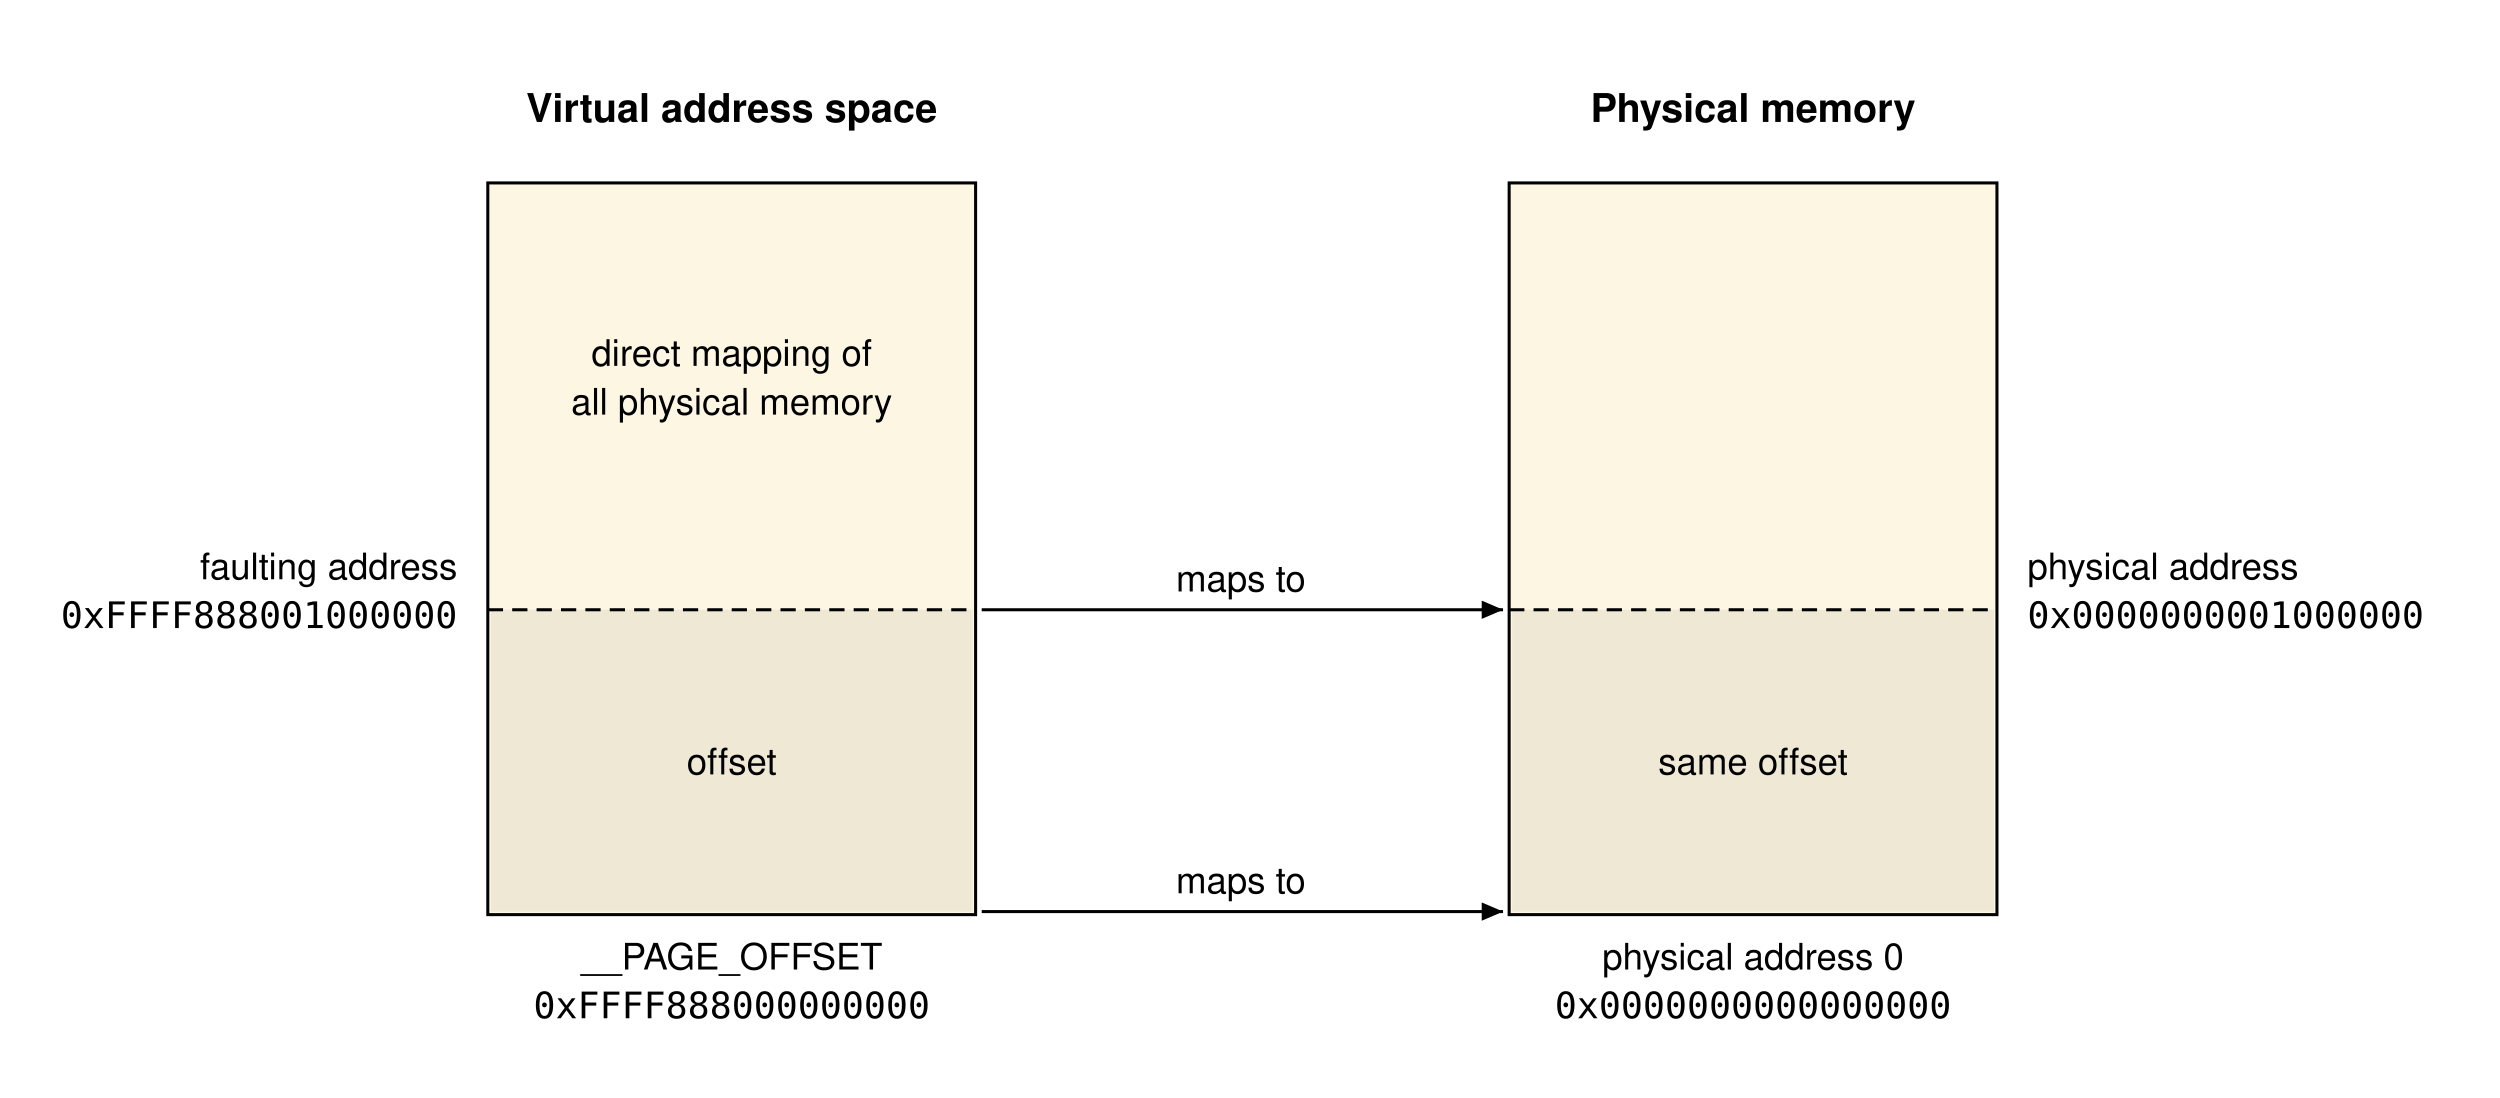
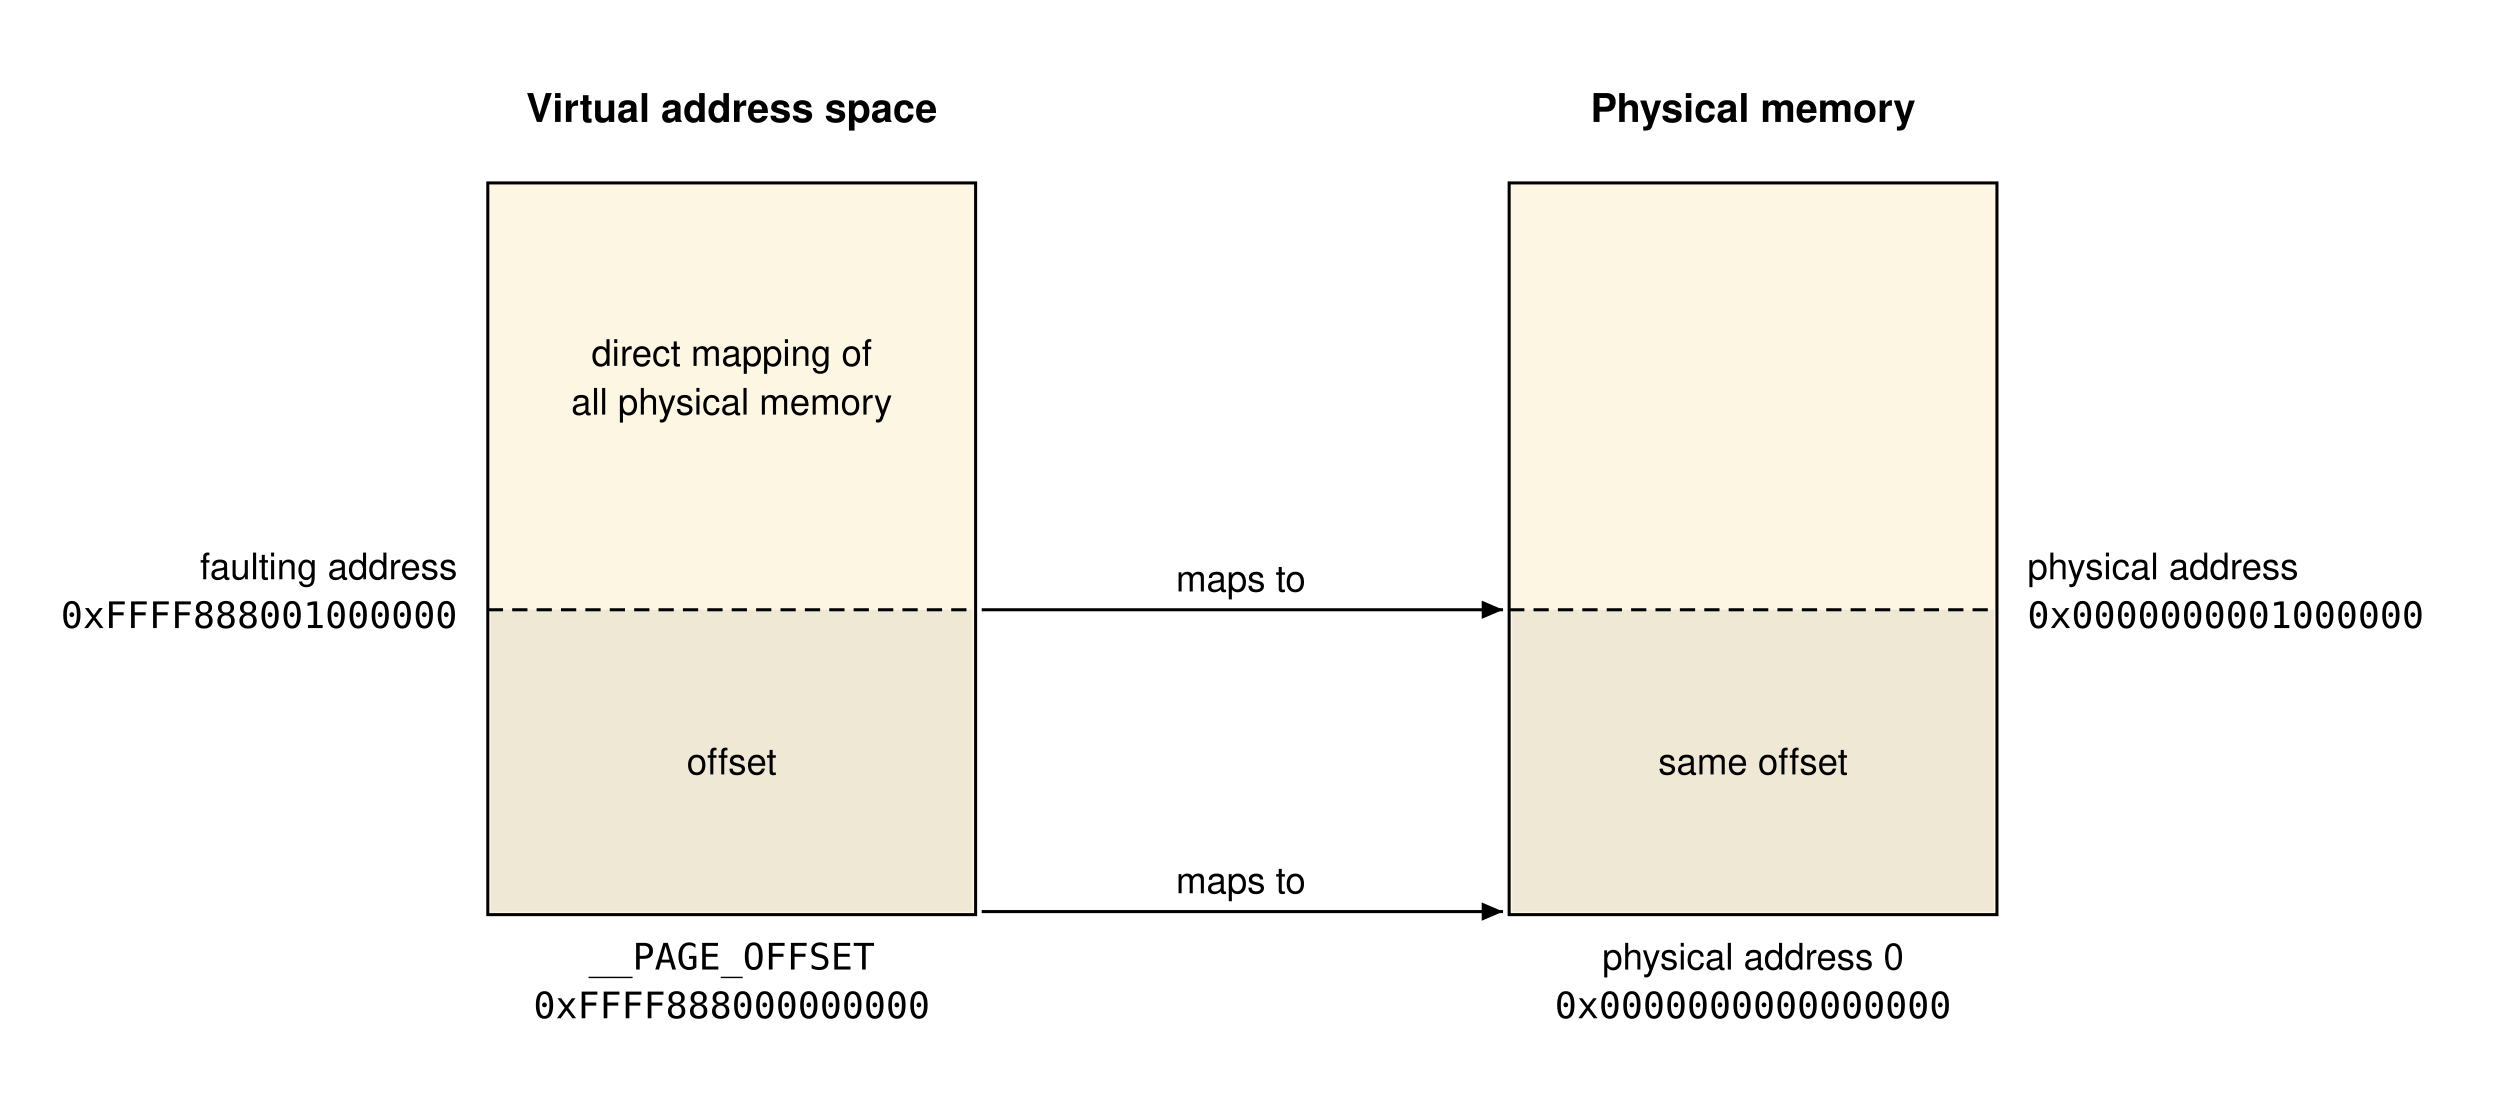
<svg xmlns="http://www.w3.org/2000/svg" version="1.1" width="820px" height="360px" viewBox="0 0 820 360" style="background: transparent; background-color: transparent; color-scheme: light dark;" font-family="Helvetica">
  <style>
    .box   { fill: #fdf6e3; stroke: #000000; stroke-width: 1;
             fill: light-dark(#fdf6e3, #201a0a); stroke: light-dark(#000000, #ffffff); }
    .hi    { fill: #eee8d5; stroke: none;
             fill: light-dark(#eee8d5, #2d2614); }
    .div   { stroke: #000000; stroke-width: 1;
             stroke: light-dark(#000000, #ffffff); }
    .dash  { stroke: #000000; stroke-width: 1; stroke-dasharray: 5 3;
             stroke: light-dark(#000000, #ffffff); }
    .ttl   { fill: #000000; font-size: 13px; text-anchor: middle; font-weight: bold;
             fill: light-dark(#000000, #ffffff); }
    .lbl   { fill: #000000; font-size: 12px; text-anchor: middle;
             fill: light-dark(#000000, #ffffff); }
    .lblL  { fill: #000000; font-size: 12px; text-anchor: end;
             fill: light-dark(#000000, #ffffff); }
    .lblR  { fill: #000000; font-size: 12px; text-anchor: start;
             fill: light-dark(#000000, #ffffff); }
    .val   { fill: #000000; font-size: 12px; text-anchor: middle; font-family: monospace;
             fill: light-dark(#000000, #ffffff); }
    .valL  { fill: #000000; font-size: 12px; text-anchor: end;    font-family: monospace;
             fill: light-dark(#000000, #ffffff); }
    .valR  { fill: #000000; font-size: 12px; text-anchor: start;  font-family: monospace;
             fill: light-dark(#000000, #ffffff); }
    .dim   { fill: #000000; font-size: 12px; text-anchor: middle;
             fill: light-dark(#000000, #ffffff); }
    .ah   { fill: #000000; fill: light-dark(#000000, #ffffff); }
+     .mono { font-family: monospace; }
  </style>
  <defs>
    <marker id="arrow" markerWidth="9" markerHeight="9" refX="7" refY="3" orient="auto">
      <path d="M0,0 L7,3 L0,6 z" class="ah" />
    </marker>
  </defs>
  <text class="ttl" x="240" y="40">Virtual address space</text>
  <text class="ttl" x="575" y="40">Physical memory</text>
  <rect class="box" x="160" y="60" width="160" height="240" />
  <rect class="hi" x="161" y="200" width="158" height="99" />
  <line class="dash" x1="160" y1="200" x2="320" y2="200" />
  <text class="lbl" x="240" y="120">direct mapping of</text>
  <text class="lbl" x="240" y="136">all physical memory</text>
  <text class="dim" x="240" y="254">offset</text>
  <text class="lblL" x="150" y="190">faulting address</text>
  <text class="valL" x="150" y="206">0xFFFF888001000000</text>
-   <text class="lbl" x="240" y="318">__PAGE_OFFSET</text>
+   <text class="lbl mono" x="240" y="318">__PAGE_OFFSET</text>
  <text class="val" x="240" y="334">0xFFFF888000000000</text>
  <rect class="box" x="495" y="60" width="160" height="240" />
  <rect class="hi" x="496" y="200" width="158" height="99" />
  <line class="dash" x1="495" y1="200" x2="655" y2="200" />
  <text class="dim" x="575" y="254">same offset</text>
  <text class="lblR" x="665" y="190">physical address</text>
  <text class="valR" x="665" y="206">0x0000000001000000</text>
  <text class="lbl" x="575" y="318">physical address 0</text>
  <text class="val" x="575" y="334">0x0000000000000000</text>
  <line class="div" x1="322" y1="299" x2="493" y2="299" marker-end="url(#arrow)" />
  <text class="lbl" x="407" y="293">maps to</text>
  <line class="div" x1="322" y1="200" x2="493" y2="200" marker-end="url(#arrow)" />
  <text class="lbl" x="407" y="194">maps to</text>
</svg>
